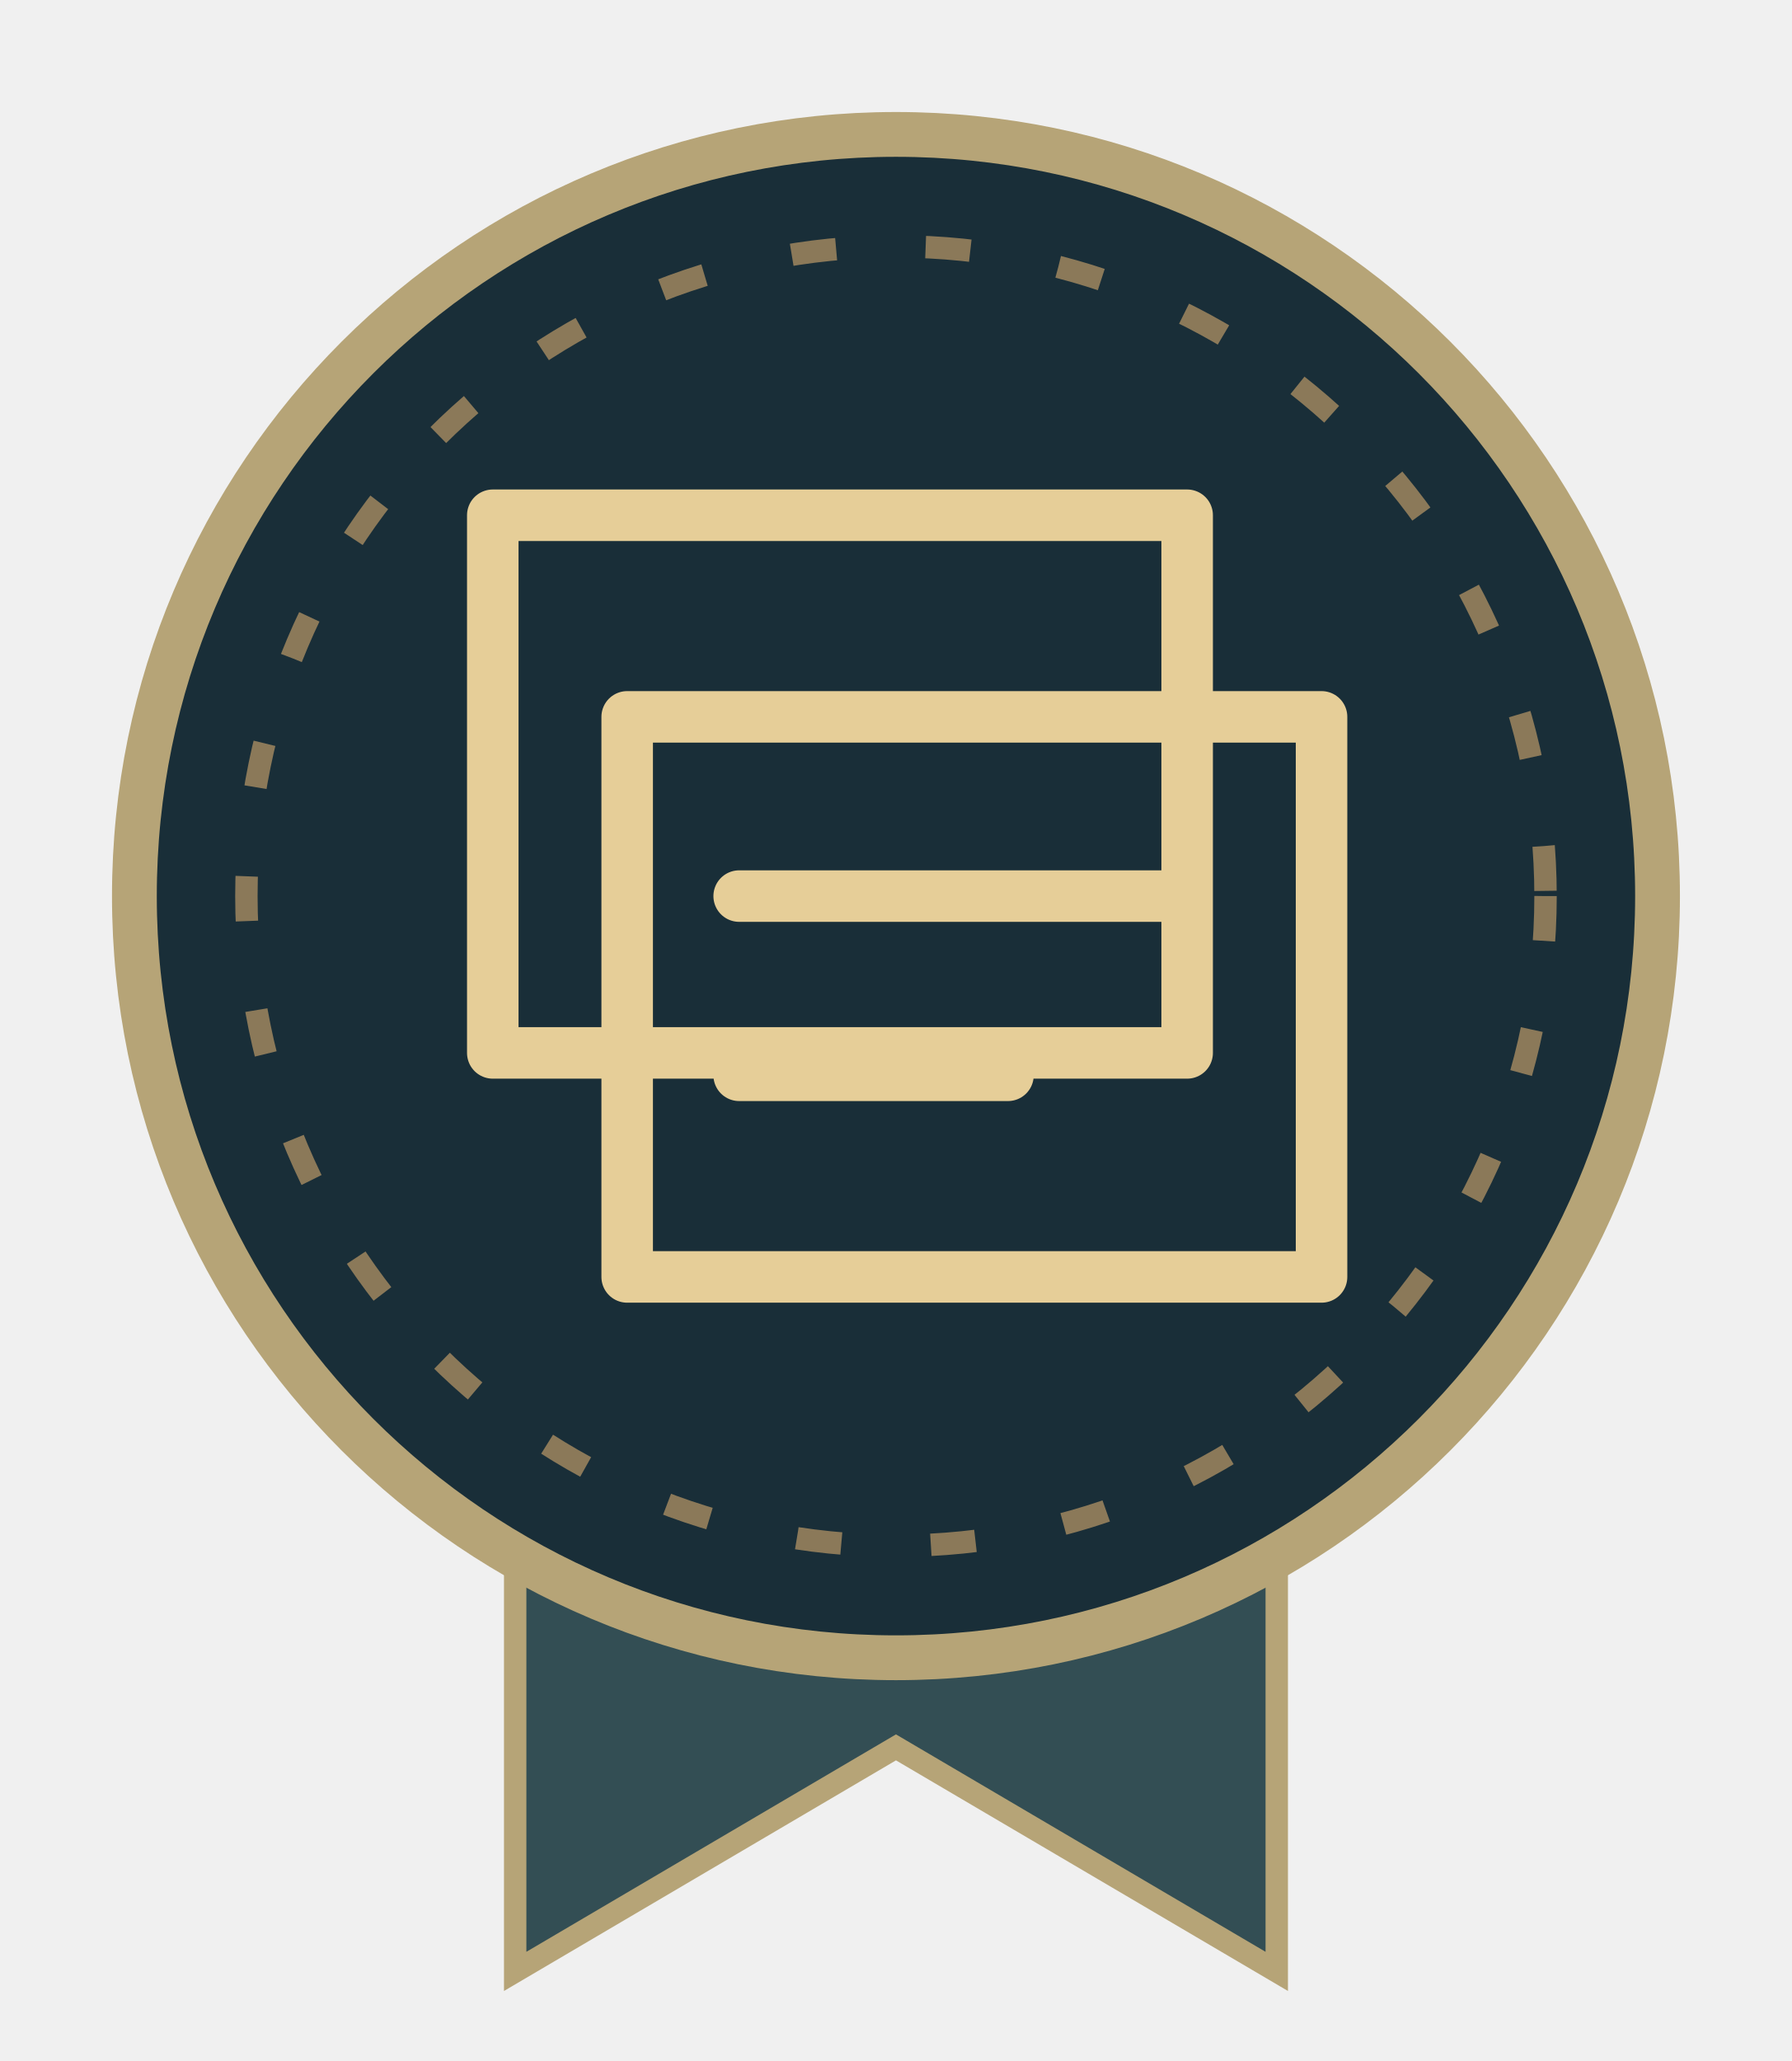
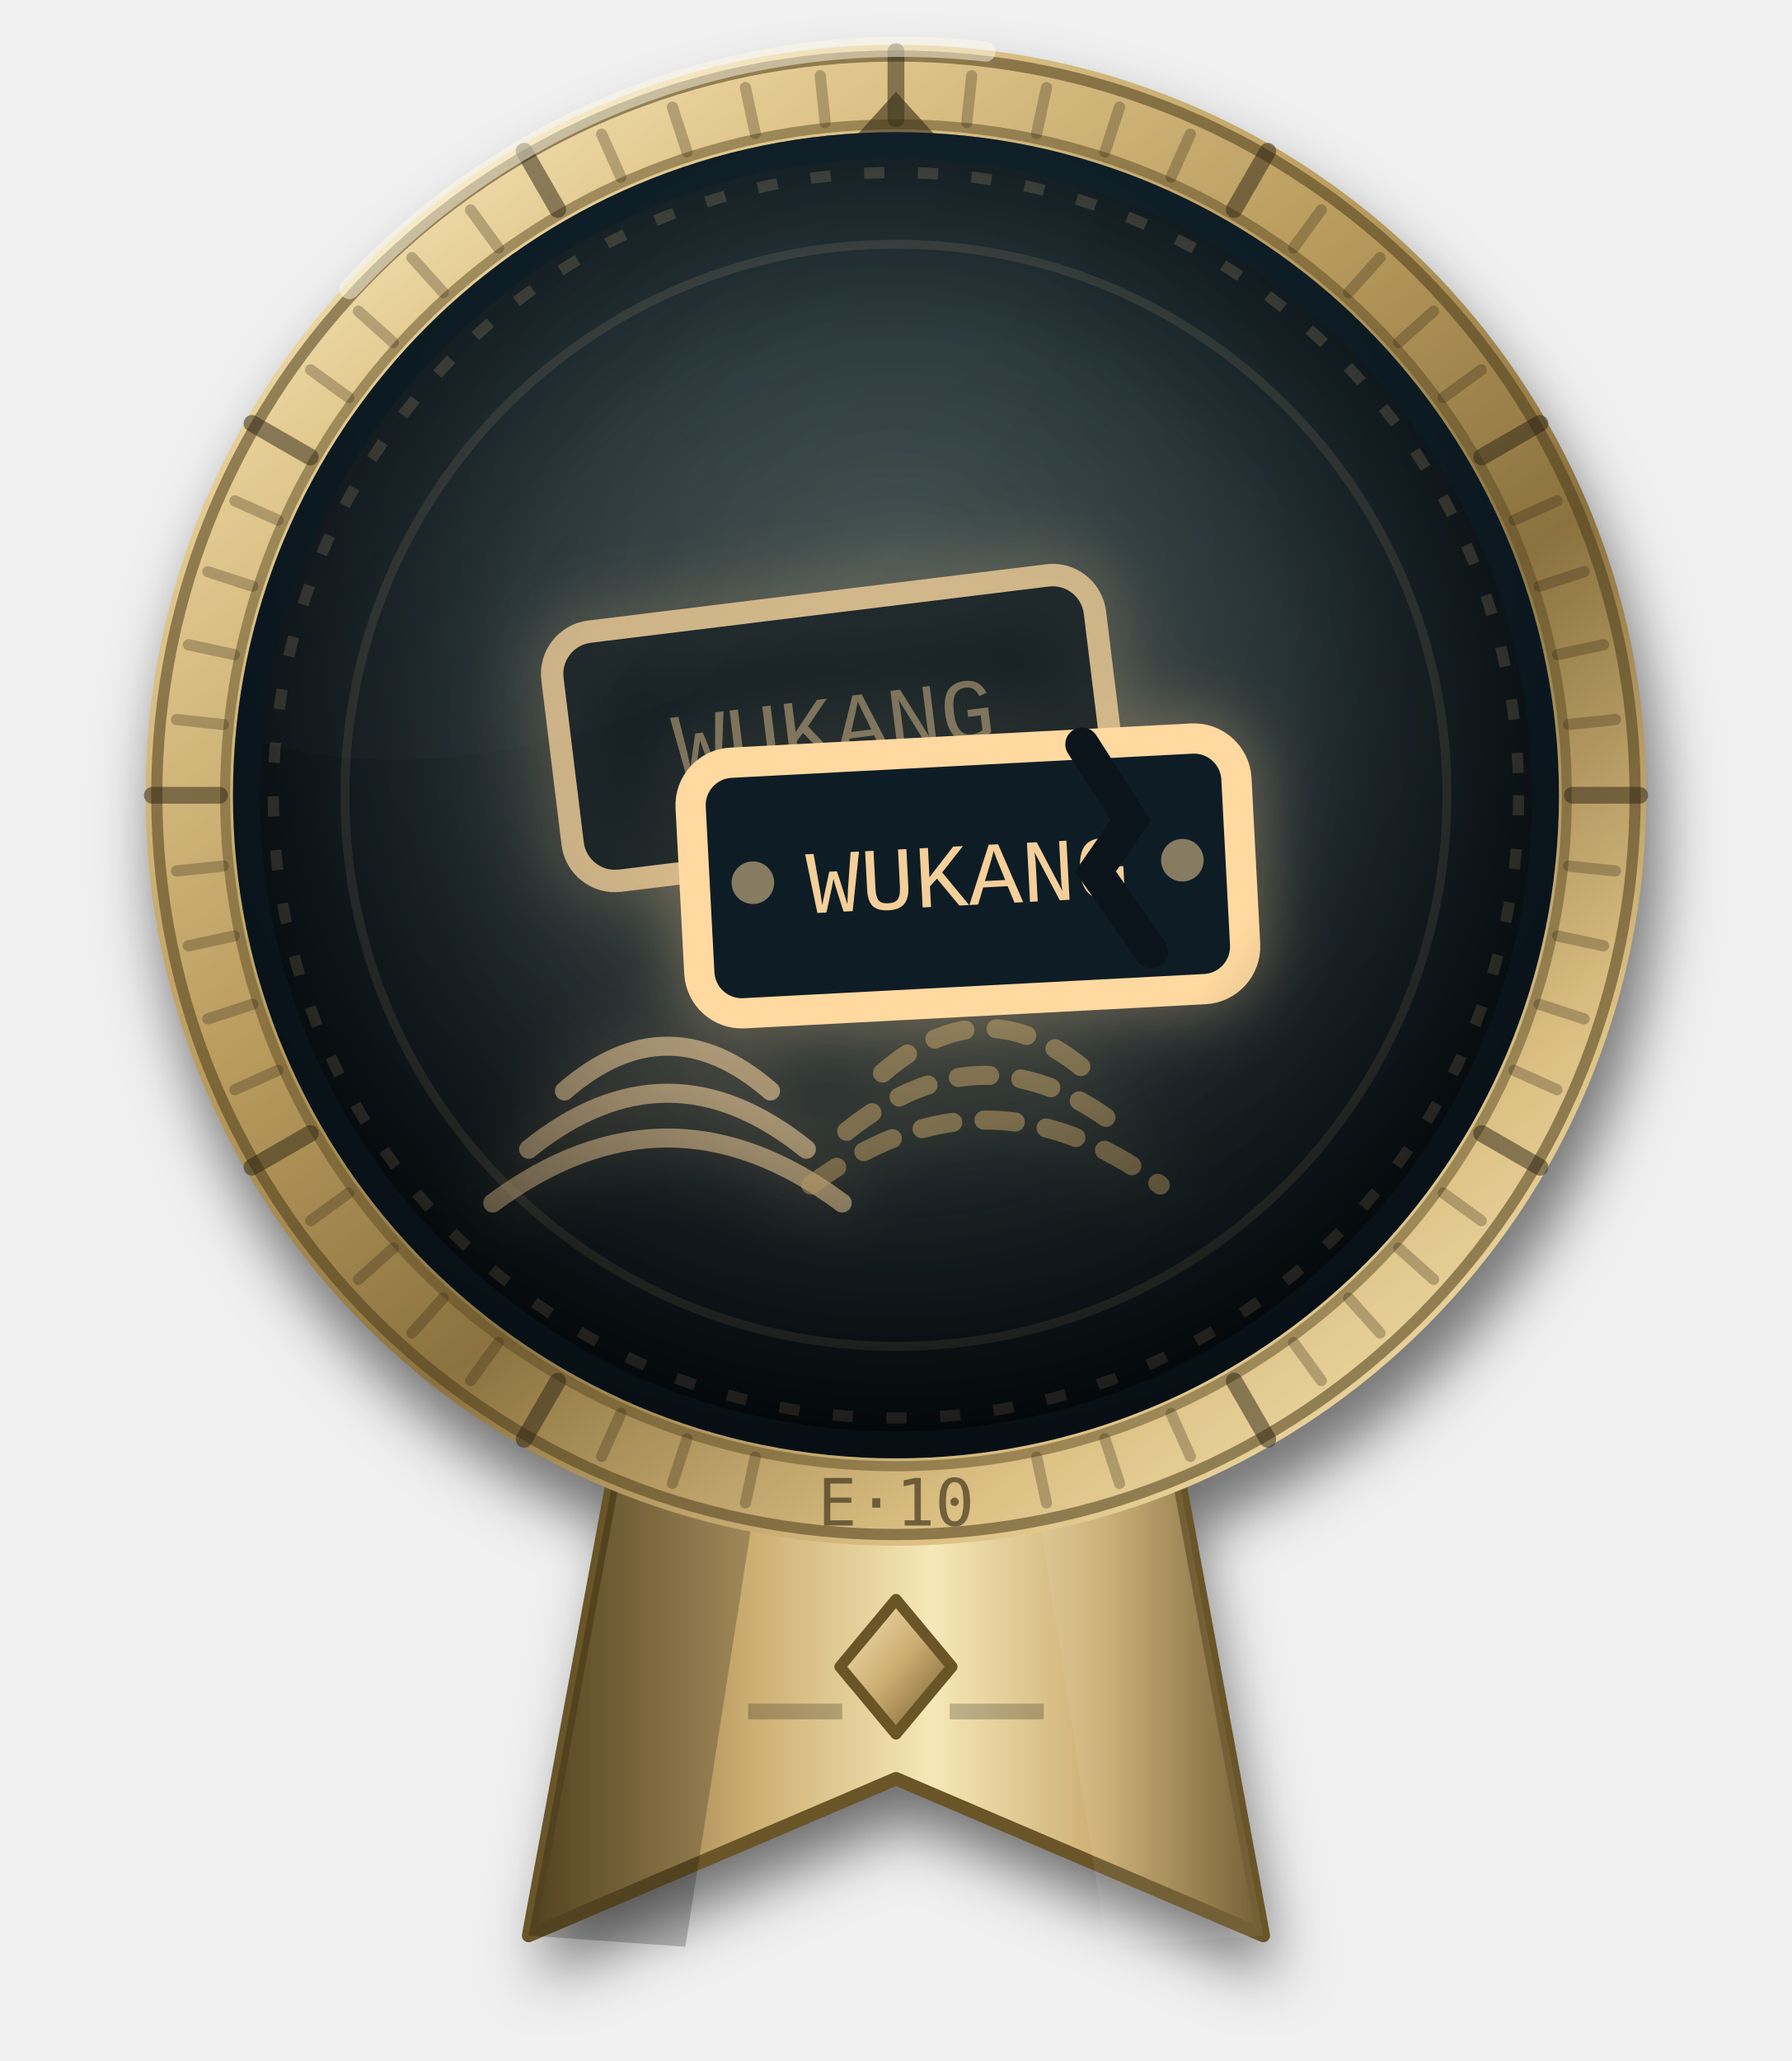
- <svg xmlns="http://www.w3.org/2000/svg" viewBox="0 0 80 92" role="img" aria-label="重叠铭牌">
-   <path d="M23 62v26l17-10 17 10V62" fill="#334e54" stroke="#b6a477" />
-   <circle cx="40" cy="40" r="34" fill="#192e38" stroke="#b6a477" stroke-width="2" />
-   <circle cx="40" cy="40" r="29" fill="none" stroke="#8b7959" stroke-dasharray="2 4" />
-   <path d="M22 23h31v24H22zM28 32h31v25H28zM33 40h20M33 48h12" fill="none" stroke="#e6ce98" stroke-width="2.3" stroke-linecap="round" stroke-linejoin="round" />
+ <svg xmlns="http://www.w3.org/2000/svg" viewBox="0 0 80 92" width="80" height="92" role="img" aria-label="借来的名字 · 重叠铭牌">
+   <defs>
+     <linearGradient id="ring-b10" x1=".12" y1="0" x2=".88" y2="1">
+       <stop offset="0" stop-color="#fdf3cd" />
+       <stop offset=".16" stop-color="#e3ca90" />
+       <stop offset=".4" stop-color="#b99b5d" />
+       <stop offset=".6" stop-color="#8b723f" />
+       <stop offset=".82" stop-color="#dcc083" />
+       <stop offset="1" stop-color="#f6e7b6" />
+     </linearGradient>
+     <linearGradient id="rb-b10" x1="0" y1="0" x2="1" y2="0">
+       <stop offset="0" stop-color="#6a5528" />
+       <stop offset=".3" stop-color="#cdae72" />
+       <stop offset=".55" stop-color="#f6e8b8" />
+       <stop offset=".78" stop-color="#cdae72" />
+       <stop offset="1" stop-color="#6a5528" />
+     </linearGradient>
+     <linearGradient id="gem-b10" x1="0" y1="0" x2="1" y2="1">
+       <stop offset="0" stop-color="#f6e8b8" />
+       <stop offset=".5" stop-color="#cdae72" />
+       <stop offset="1" stop-color="#6a5528" />
+     </linearGradient>
+     <radialGradient id="face-b10" cx=".5" cy=".32" r=".82">
+       <stop offset="0" stop-color="#17313d" />
+       <stop offset=".5" stop-color="#0c1a22" />
+       <stop offset="1" stop-color="#04090d" />
+     </radialGradient>
+     <radialGradient id="amb-b10" cx=".5" cy=".45" r=".55">
+       <stop offset="0" stop-color="#ffd9a0" stop-opacity=".26" />
+       <stop offset=".62" stop-color="#ffd9a0" stop-opacity=".08" />
+       <stop offset="1" stop-color="#ffd9a0" stop-opacity="0" />
+     </radialGradient>
+     <radialGradient id="vig-b10" cx=".5" cy=".45" r=".55">
+       <stop offset=".55" stop-color="#000000" stop-opacity="0" />
+       <stop offset=".86" stop-color="#000000" stop-opacity=".34" />
+       <stop offset="1" stop-color="#000000" stop-opacity=".6" />
+     </radialGradient>
+     <linearGradient id="sh-b10" x1=".1" y1="0" x2=".7" y2="1">
+       <stop offset="0" stop-color="#ffffff" stop-opacity=".16" />
+       <stop offset=".45" stop-color="#ffffff" stop-opacity=".03" />
+       <stop offset="1" stop-color="#ffffff" stop-opacity="0" />
+     </linearGradient>
+     <linearGradient id="cone-b10" x1=".5" y1="0" x2=".5" y2="1">
+       <stop offset="0" stop-color="#fff3d8" stop-opacity=".3" />
+       <stop offset=".55" stop-color="#ffe6b4" stop-opacity=".12" />
+       <stop offset="1" stop-color="#ffe6b4" stop-opacity="0" />
+     </linearGradient>
+     <filter id="soft-b10" x="-40%" y="-40%" width="180%" height="180%">
+       <feGaussianBlur stdDeviation=".62" />
+     </filter>
+     <filter id="bloom-b10" x="-30%" y="-30%" width="160%" height="160%">
+       <feGaussianBlur stdDeviation="1.5" />
+     </filter>
+     <filter id="shad-b10" x="-40%" y="-40%" width="180%" height="180%">
+       <feGaussianBlur stdDeviation="1.35" />
+     </filter>
+     <clipPath id="clip-b10">
+       <circle cx="40" cy="35.5" r="28.4" />
+     </clipPath>
+   </defs>
+   <g filter="url(#shad-b10)" opacity=".55" transform="translate(.5 1.8)">
+     <path d="M29.4 55 H50.6 L56.4 86.4 L40 79.4 L23.6 86.4 Z" fill="#000000" />
+     <path d="M73.50 35.50 A33.5 33.5 0 1 1 6.50 35.50 A33.5 33.5 0 1 1 73.50 35.50 L69.60 35.50 A29.6 29.6 0 1 0 10.40 35.50 A29.6 29.6 0 1 0 69.60 35.50 Z" fill="#000000" />
+   </g>
+   <path d="M29.4 55 H50.6 L56.4 86.4 L40 79.4 L23.6 86.4 Z" fill="url(#rb-b10)" stroke="#6a5528" stroke-width=".6" stroke-linejoin="round" />
+   <path d="M29.4 55 L23.6 86.4 L30.6 86.9 L35.6 55 Z" fill="#000000" opacity=".22" />
+   <path d="M50.6 55 L56.4 86.4 L49.4 86.9 L44.4 55 Z" fill="#ffffff" opacity=".07" />
+   <path d="M30.4 55.6 H49.6" stroke="#000000" stroke-width="1.6" opacity=".3" />
+   <path d="M40 71.4 l2.5 3 l-2.5 3 l-2.5 -3 Z" fill="url(#gem-b10)" stroke="#6a5528" stroke-width=".5" stroke-linejoin="round" />
+   <path d="M33.4 76.4 H37.6 M42.4 76.4 H46.6" stroke="#000000" stroke-width=".7" opacity=".22" />
+   <path d="M73.50 35.50 A33.5 33.5 0 1 1 6.50 35.50 A33.5 33.5 0 1 1 73.50 35.50 L69.60 35.50 A29.6 29.6 0 1 0 10.40 35.50 A29.6 29.6 0 1 0 69.60 35.50 Z" fill="url(#ring-b10)" />
+   <circle cx="40" cy="35.5" r="33" fill="none" stroke="#4b3d1c" stroke-opacity=".55" stroke-width=".5" />
+   <circle cx="40" cy="35.5" r="29.95" fill="none" stroke="#5a4a24" stroke-opacity=".5" stroke-width=".45" />
+   <path d="M70.20 35.50 L73.20 35.50" stroke="#2b2314" stroke-opacity="0.5" stroke-width="0.75" stroke-linecap="round" />
+   <path d="M70.03 38.66 L72.12 38.88" stroke="#2b2314" stroke-opacity="0.28" stroke-width="0.5" stroke-linecap="round" />
+   <path d="M69.54 41.78 L71.59 42.22" stroke="#2b2314" stroke-opacity="0.28" stroke-width="0.5" stroke-linecap="round" />
+   <path d="M68.72 44.83 L70.72 45.48" stroke="#2b2314" stroke-opacity="0.28" stroke-width="0.5" stroke-linecap="round" />
+   <path d="M67.59 47.78 L69.51 48.64" stroke="#2b2314" stroke-opacity="0.28" stroke-width="0.5" stroke-linecap="round" />
+   <path d="M66.15 50.60 L68.75 52.10" stroke="#2b2314" stroke-opacity="0.5" stroke-width="0.75" stroke-linecap="round" />
+   <path d="M64.43 53.25 L66.13 54.49" stroke="#2b2314" stroke-opacity="0.28" stroke-width="0.5" stroke-linecap="round" />
+   <path d="M62.44 55.71 L64.00 57.11" stroke="#2b2314" stroke-opacity="0.28" stroke-width="0.5" stroke-linecap="round" />
+   <path d="M60.21 57.94 L61.61 59.50" stroke="#2b2314" stroke-opacity="0.28" stroke-width="0.5" stroke-linecap="round" />
+   <path d="M57.75 59.93 L58.99 61.63" stroke="#2b2314" stroke-opacity="0.28" stroke-width="0.5" stroke-linecap="round" />
+   <path d="M55.10 61.65 L56.60 64.25" stroke="#2b2314" stroke-opacity="0.5" stroke-width="0.75" stroke-linecap="round" />
+   <path d="M52.28 63.09 L53.14 65.01" stroke="#2b2314" stroke-opacity="0.28" stroke-width="0.5" stroke-linecap="round" />
+   <path d="M49.33 64.22 L49.98 66.22" stroke="#2b2314" stroke-opacity="0.28" stroke-width="0.5" stroke-linecap="round" />
+   <path d="M46.28 65.04 L46.72 67.09" stroke="#2b2314" stroke-opacity="0.28" stroke-width="0.5" stroke-linecap="round" />
+   <path d="M33.72 65.04 L33.28 67.09" stroke="#2b2314" stroke-opacity="0.28" stroke-width="0.5" stroke-linecap="round" />
+   <path d="M30.67 64.22 L30.02 66.22" stroke="#2b2314" stroke-opacity="0.28" stroke-width="0.5" stroke-linecap="round" />
+   <path d="M27.72 63.09 L26.86 65.01" stroke="#2b2314" stroke-opacity="0.28" stroke-width="0.5" stroke-linecap="round" />
+   <path d="M24.90 61.65 L23.40 64.25" stroke="#2b2314" stroke-opacity="0.5" stroke-width="0.75" stroke-linecap="round" />
+   <path d="M22.25 59.93 L21.01 61.63" stroke="#2b2314" stroke-opacity="0.28" stroke-width="0.5" stroke-linecap="round" />
+   <path d="M19.79 57.94 L18.39 59.50" stroke="#2b2314" stroke-opacity="0.28" stroke-width="0.5" stroke-linecap="round" />
+   <path d="M17.56 55.71 L16.00 57.11" stroke="#2b2314" stroke-opacity="0.28" stroke-width="0.5" stroke-linecap="round" />
+   <path d="M15.57 53.25 L13.87 54.49" stroke="#2b2314" stroke-opacity="0.28" stroke-width="0.5" stroke-linecap="round" />
+   <path d="M13.85 50.60 L11.25 52.10" stroke="#2b2314" stroke-opacity="0.5" stroke-width="0.75" stroke-linecap="round" />
+   <path d="M12.41 47.78 L10.49 48.64" stroke="#2b2314" stroke-opacity="0.28" stroke-width="0.5" stroke-linecap="round" />
+   <path d="M11.28 44.83 L9.28 45.48" stroke="#2b2314" stroke-opacity="0.28" stroke-width="0.5" stroke-linecap="round" />
+   <path d="M10.46 41.78 L8.41 42.22" stroke="#2b2314" stroke-opacity="0.28" stroke-width="0.5" stroke-linecap="round" />
+   <path d="M9.97 38.66 L7.88 38.88" stroke="#2b2314" stroke-opacity="0.28" stroke-width="0.5" stroke-linecap="round" />
+   <path d="M9.80 35.50 L6.80 35.50" stroke="#2b2314" stroke-opacity="0.5" stroke-width="0.75" stroke-linecap="round" />
+   <path d="M9.97 32.34 L7.88 32.12" stroke="#2b2314" stroke-opacity="0.28" stroke-width="0.5" stroke-linecap="round" />
+   <path d="M10.46 29.22 L8.41 28.78" stroke="#2b2314" stroke-opacity="0.28" stroke-width="0.5" stroke-linecap="round" />
+   <path d="M11.28 26.17 L9.28 25.52" stroke="#2b2314" stroke-opacity="0.28" stroke-width="0.5" stroke-linecap="round" />
+   <path d="M12.41 23.22 L10.49 22.36" stroke="#2b2314" stroke-opacity="0.28" stroke-width="0.5" stroke-linecap="round" />
+   <path d="M13.85 20.40 L11.25 18.90" stroke="#2b2314" stroke-opacity="0.5" stroke-width="0.75" stroke-linecap="round" />
+   <path d="M15.57 17.75 L13.87 16.51" stroke="#2b2314" stroke-opacity="0.28" stroke-width="0.5" stroke-linecap="round" />
+   <path d="M17.56 15.29 L16.00 13.89" stroke="#2b2314" stroke-opacity="0.28" stroke-width="0.5" stroke-linecap="round" />
+   <path d="M19.79 13.06 L18.39 11.50" stroke="#2b2314" stroke-opacity="0.28" stroke-width="0.5" stroke-linecap="round" />
+   <path d="M22.25 11.07 L21.01 9.37" stroke="#2b2314" stroke-opacity="0.28" stroke-width="0.5" stroke-linecap="round" />
+   <path d="M24.90 9.35 L23.40 6.75" stroke="#2b2314" stroke-opacity="0.5" stroke-width="0.75" stroke-linecap="round" />
+   <path d="M27.72 7.91 L26.86 5.99" stroke="#2b2314" stroke-opacity="0.28" stroke-width="0.5" stroke-linecap="round" />
+   <path d="M30.67 6.78 L30.02 4.78" stroke="#2b2314" stroke-opacity="0.28" stroke-width="0.5" stroke-linecap="round" />
+   <path d="M33.72 5.96 L33.28 3.91" stroke="#2b2314" stroke-opacity="0.28" stroke-width="0.5" stroke-linecap="round" />
+   <path d="M36.84 5.47 L36.62 3.38" stroke="#2b2314" stroke-opacity="0.28" stroke-width="0.5" stroke-linecap="round" />
+   <path d="M40.00 5.30 L40.00 2.30" stroke="#2b2314" stroke-opacity="0.5" stroke-width="0.75" stroke-linecap="round" />
+   <path d="M43.16 5.47 L43.38 3.38" stroke="#2b2314" stroke-opacity="0.28" stroke-width="0.5" stroke-linecap="round" />
+   <path d="M46.28 5.96 L46.72 3.91" stroke="#2b2314" stroke-opacity="0.28" stroke-width="0.5" stroke-linecap="round" />
+   <path d="M49.33 6.78 L49.98 4.78" stroke="#2b2314" stroke-opacity="0.28" stroke-width="0.5" stroke-linecap="round" />
+   <path d="M52.28 7.91 L53.14 5.99" stroke="#2b2314" stroke-opacity="0.28" stroke-width="0.5" stroke-linecap="round" />
+   <path d="M55.10 9.35 L56.60 6.75" stroke="#2b2314" stroke-opacity="0.5" stroke-width="0.75" stroke-linecap="round" />
+   <path d="M57.75 11.07 L58.99 9.37" stroke="#2b2314" stroke-opacity="0.28" stroke-width="0.5" stroke-linecap="round" />
+   <path d="M60.21 13.06 L61.61 11.50" stroke="#2b2314" stroke-opacity="0.28" stroke-width="0.5" stroke-linecap="round" />
+   <path d="M62.44 15.29 L64.00 13.89" stroke="#2b2314" stroke-opacity="0.28" stroke-width="0.5" stroke-linecap="round" />
+   <path d="M64.43 17.75 L66.13 16.51" stroke="#2b2314" stroke-opacity="0.28" stroke-width="0.5" stroke-linecap="round" />
+   <path d="M66.15 20.40 L68.75 18.90" stroke="#2b2314" stroke-opacity="0.5" stroke-width="0.75" stroke-linecap="round" />
+   <path d="M67.59 23.22 L69.51 22.36" stroke="#2b2314" stroke-opacity="0.28" stroke-width="0.5" stroke-linecap="round" />
+   <path d="M68.72 26.17 L70.72 25.52" stroke="#2b2314" stroke-opacity="0.28" stroke-width="0.5" stroke-linecap="round" />
+   <path d="M69.54 29.22 L71.59 28.78" stroke="#2b2314" stroke-opacity="0.28" stroke-width="0.5" stroke-linecap="round" />
+   <path d="M70.03 32.34 L72.12 32.12" stroke="#2b2314" stroke-opacity="0.28" stroke-width="0.5" stroke-linecap="round" />
+   <path d="M12.8 30.4 l3.4 3.6 M62.4 22.6 l-3.6 3 M64.6 44.8 l-4 -.6" stroke="#0c1114" stroke-width=".9" opacity=".65" stroke-linecap="round" />
+   <path d="M40 4.1 l1.9 2.1 l-1.9 2.1 l-1.9 -2.1 Z" fill="#3a3016" opacity=".62" />
+   <text x="40" y="68.1" font-family="Consolas,monospace" font-size="2.9" fill="#2f2612" fill-opacity=".62" text-anchor="middle">E·10</text>
+   <circle cx="40" cy="35.5" r="29.6" fill="url(#face-b10)" />
+   <g clip-path="url(#clip-b10)">
+     <circle cx="40" cy="35.5" r="29.6" fill="url(#amb-b10)" />
+     <circle cx="40" cy="35.5" r="27.8" fill="none" stroke="#ffd9a0" stroke-width=".5" stroke-opacity=".22" stroke-dasharray=".9 1.5" />
+     <circle cx="40" cy="35.5" r="24.6" fill="none" stroke="#ffd9a0" stroke-width=".4" stroke-opacity=".12" />
+     <g transform="translate(40 35.5)">
+       <g filter="url(#bloom-b10)" opacity=".45">
+         <g transform="translate(-2.8 -3.2) rotate(-7)">
+           <rect x="-12.2" y="-5.4" width="24.4" height="11.2" rx="1.9" fill="#0a161d" stroke="#ffd9a0" stroke-width="1" opacity=".72" />
+           <text x="0" y="1.5" font-family="Consolas,&quot;Cascadia Mono&quot;,&quot;Courier New&quot;,monospace" font-size="4" fill="#ffd9a0" fill-opacity="0.42" text-anchor="middle">WUKANG</text>
+         </g>
+         <g transform="translate(3.2 3.4) rotate(-3)">
+           <rect x="-12.2" y="-5.4" width="24.4" height="11.2" rx="1.9" fill="#0e1d25" stroke="#ffd9a0" stroke-width="1.35" />
+           <text x="0" y="1.5" font-family="Consolas,&quot;Cascadia Mono&quot;,&quot;Courier New&quot;,monospace" font-size="4" fill="#ffd9a0" fill-opacity="0.95" text-anchor="middle">WUKANG</text>
+           <circle cx="-9.6" cy="0" r=".95" fill="#ffd9a0" opacity=".5" />
+           <circle cx="9.6" cy="0" r=".95" fill="#ffd9a0" opacity=".5" />
+           <path d="M5.4 -5.4 l2 3.5 l-1.7 2.2 l2.3 3.7" fill="none" stroke="#0a141a" stroke-width="1.5" stroke-linecap="round" />
+         </g>
+         <g fill="none" stroke-linecap="round">
+           <g stroke="#ffd9a0" stroke-width=".85" opacity=".55">
+             <path d="M-14.8 13.2 q4.6 -4 9.2 0" />
+             <path d="M-16.4 15.8 q6.2 -5 12.4 0" />
+             <path d="M-18 18.2 q7.8 -5.8 15.6 0" />
+           </g>
+           <g stroke="#c9a86a" stroke-width=".85" opacity=".5" stroke-dasharray="1.4 1.4">
+             <path d="M-.6 12.4 q4.6 -4 9.2 0" />
+             <path d="M-2.2 15 q6.2 -5 12.4 0" />
+             <path d="M-3.8 17.4 q7.8 -5.8 15.6 0" />
+           </g>
+         </g>
+       </g>
+       <g>
+         <g transform="translate(-2.8 -3.2) rotate(-7)">
+           <rect x="-12.2" y="-5.4" width="24.4" height="11.2" rx="1.9" fill="#0a161d" stroke="#ffd9a0" stroke-width="1" opacity=".72" />
+           <text x="0" y="1.5" font-family="Consolas,&quot;Cascadia Mono&quot;,&quot;Courier New&quot;,monospace" font-size="4" fill="#ffd9a0" fill-opacity="0.42" text-anchor="middle">WUKANG</text>
+         </g>
+         <g transform="translate(3.2 3.4) rotate(-3)">
+           <rect x="-12.2" y="-5.4" width="24.4" height="11.2" rx="1.9" fill="#0e1d25" stroke="#ffd9a0" stroke-width="1.35" />
+           <text x="0" y="1.5" font-family="Consolas,&quot;Cascadia Mono&quot;,&quot;Courier New&quot;,monospace" font-size="4" fill="#ffd9a0" fill-opacity="0.95" text-anchor="middle">WUKANG</text>
+           <circle cx="-9.6" cy="0" r=".95" fill="#ffd9a0" opacity=".5" />
+           <circle cx="9.6" cy="0" r=".95" fill="#ffd9a0" opacity=".5" />
+           <path d="M5.4 -5.4 l2 3.5 l-1.7 2.2 l2.3 3.7" fill="none" stroke="#0a141a" stroke-width="1.5" stroke-linecap="round" />
+         </g>
+         <g fill="none" stroke-linecap="round">
+           <g stroke="#ffd9a0" stroke-width=".85" opacity=".55">
+             <path d="M-14.8 13.2 q4.6 -4 9.2 0" />
+             <path d="M-16.4 15.8 q6.2 -5 12.4 0" />
+             <path d="M-18 18.2 q7.8 -5.8 15.6 0" />
+           </g>
+           <g stroke="#c9a86a" stroke-width=".85" opacity=".5" stroke-dasharray="1.4 1.4">
+             <path d="M-.6 12.4 q4.6 -4 9.2 0" />
+             <path d="M-2.2 15 q6.2 -5 12.4 0" />
+             <path d="M-3.8 17.4 q7.8 -5.8 15.6 0" />
+           </g>
+         </g>
+       </g>
+     </g>
+     <ellipse cx="25.4" cy="15.2" rx="25" ry="16.5" fill="url(#sh-b10)" transform="rotate(-28 25.4 15.2)" />
+     <circle cx="40" cy="35.5" r="29.6" fill="url(#vig-b10)" />
+     <circle cx="40" cy="35.5" r="29.3" fill="none" stroke="#ffffff" stroke-width=".5" stroke-opacity=".14" />
+   </g>
+   <path d="M15.6 12.9 A33.5 33.5 0 0 1 44 2.3" fill="none" stroke="#fffbe8" stroke-width=".9" stroke-opacity=".5" stroke-linecap="round" />
</svg>
